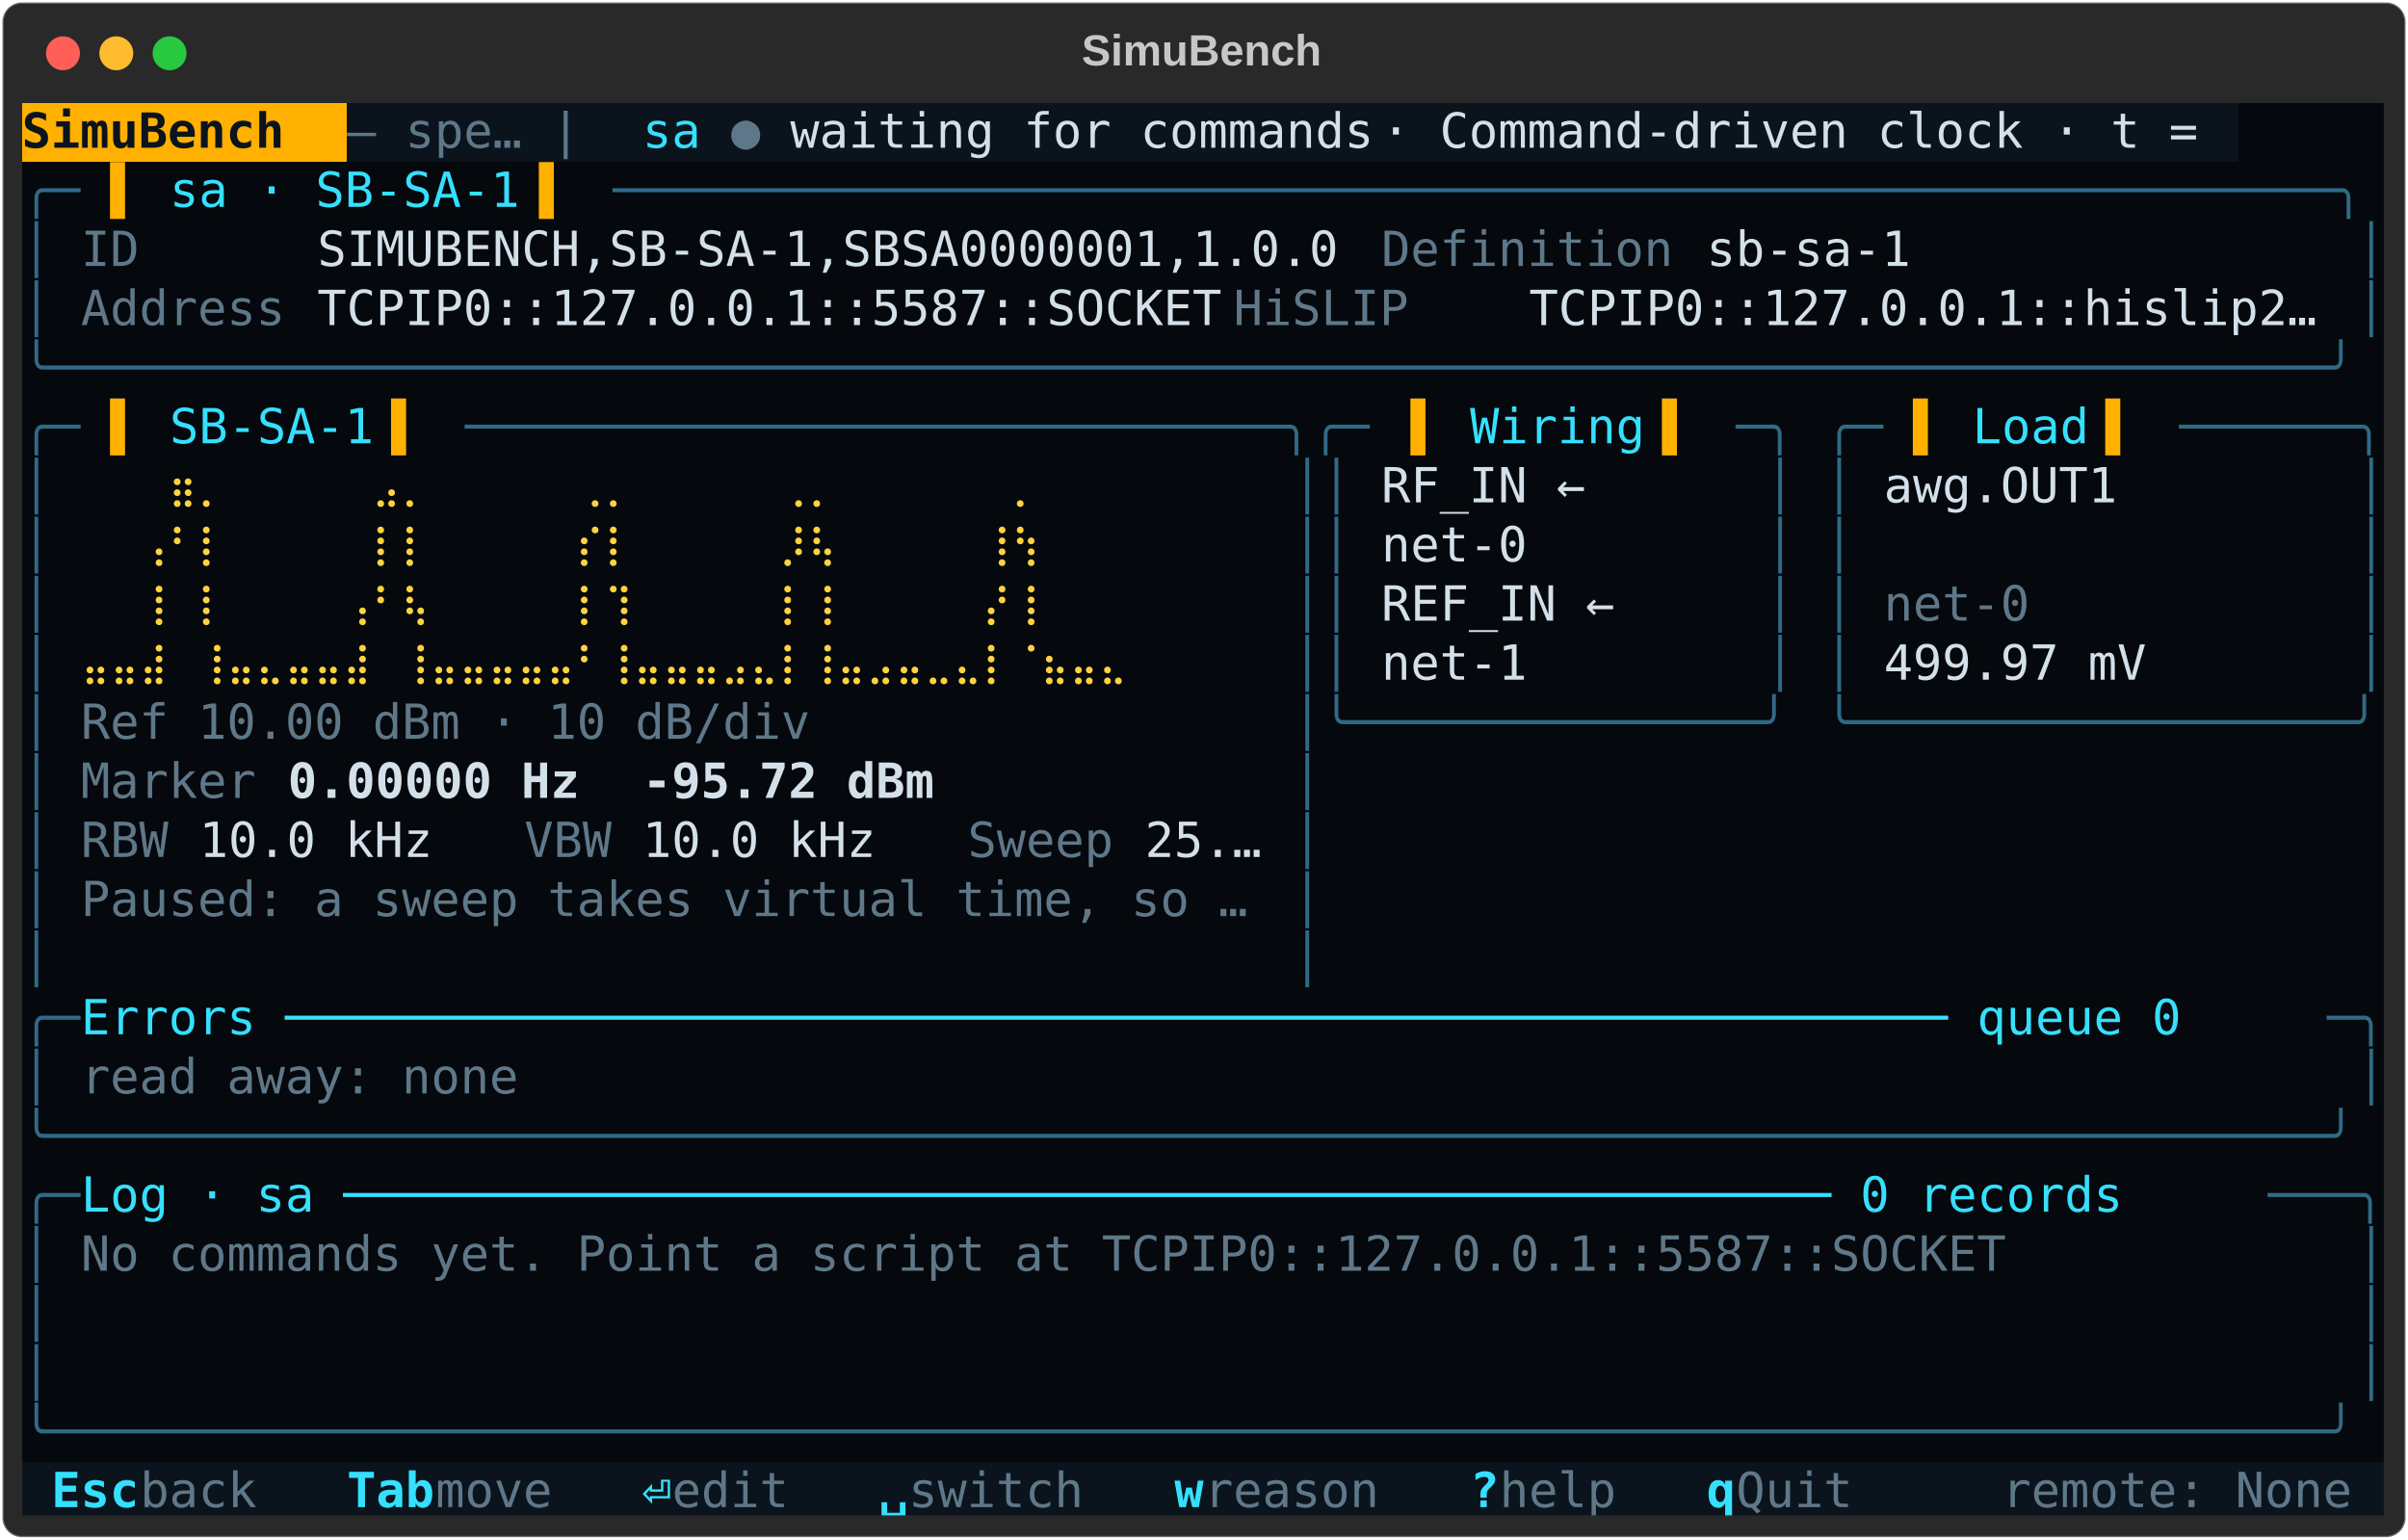
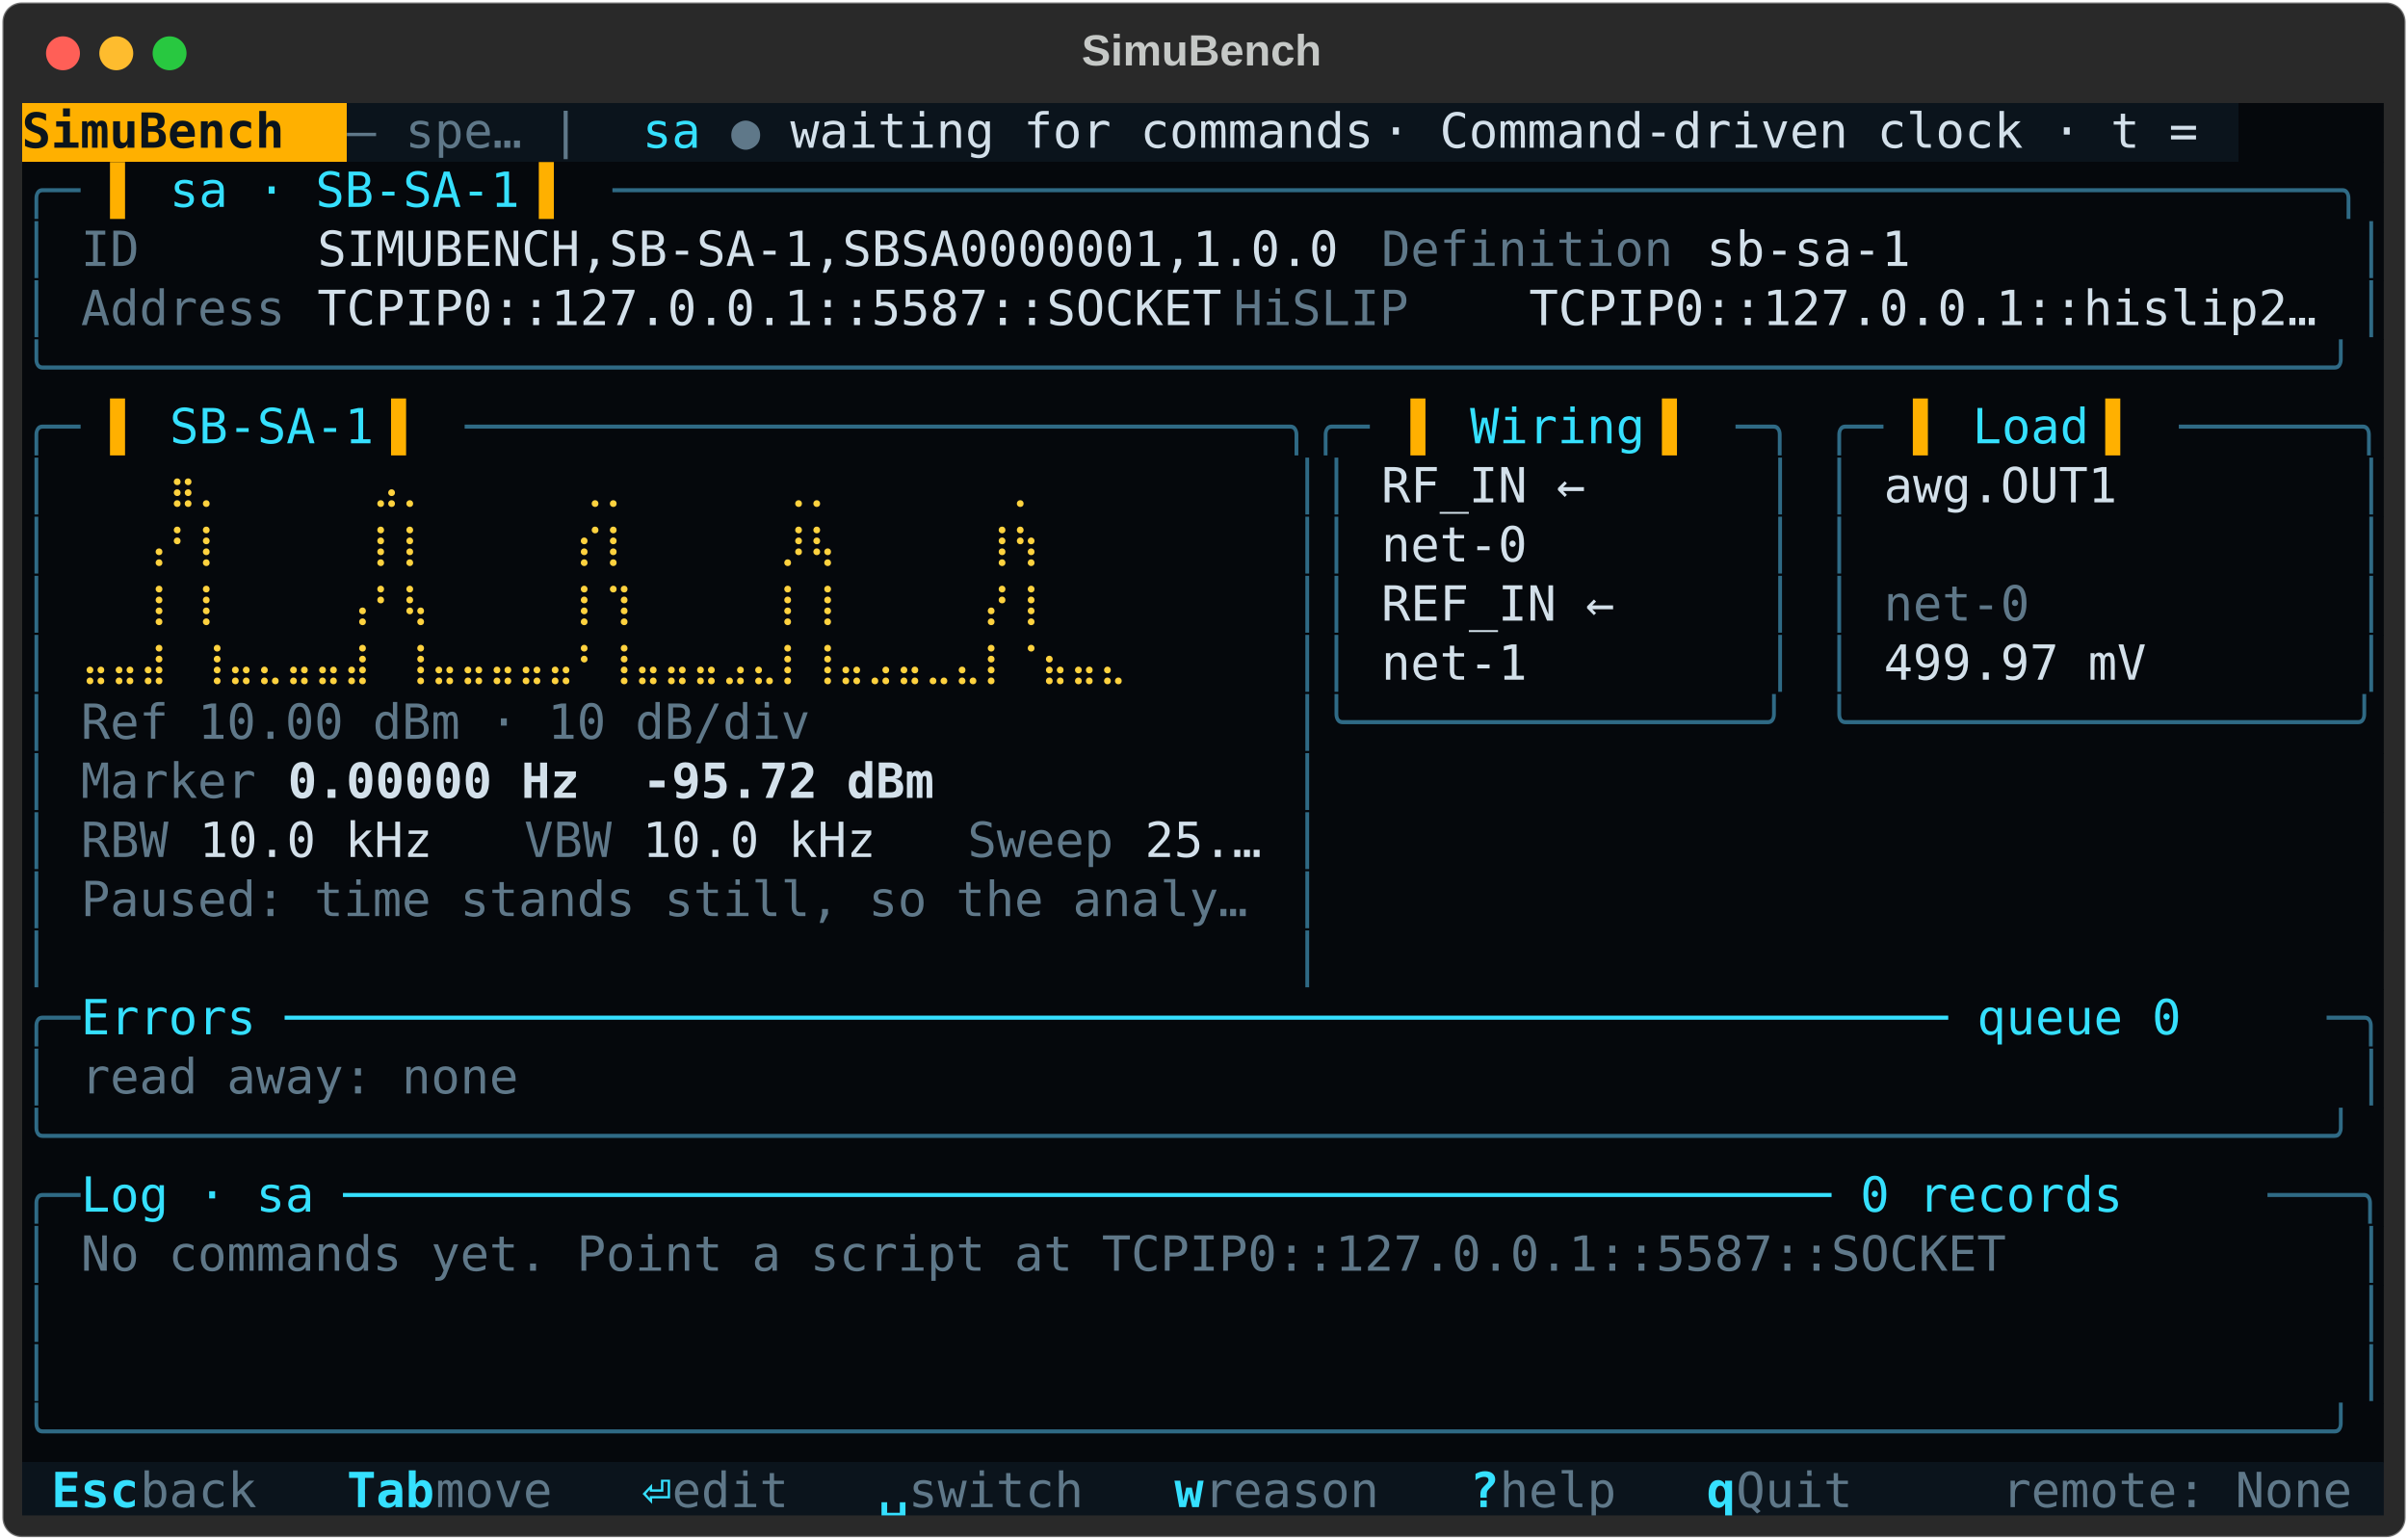
<svg xmlns="http://www.w3.org/2000/svg" class="rich-terminal" viewBox="0 0 994 635.6">
  <style>

    @font-face {
        font-family: "Fira Code";
        src: local("FiraCode-Regular"),
                url("https://cdnjs.cloudflare.com/ajax/libs/firacode/6.2.0/woff2/FiraCode-Regular.woff2") format("woff2"),
                url("https://cdnjs.cloudflare.com/ajax/libs/firacode/6.2.0/woff/FiraCode-Regular.woff") format("woff");
        font-style: normal;
        font-weight: 400;
    }
    @font-face {
        font-family: "Fira Code";
        src: local("FiraCode-Bold"),
                url("https://cdnjs.cloudflare.com/ajax/libs/firacode/6.2.0/woff2/FiraCode-Bold.woff2") format("woff2"),
                url("https://cdnjs.cloudflare.com/ajax/libs/firacode/6.2.0/woff/FiraCode-Bold.woff") format("woff");
        font-style: bold;
        font-weight: 700;
    }

    .terminal-matrix {
        font-family: Fira Code, monospace;
        font-size: 20px;
        line-height: 24.4px;
        font-variant-east-asian: full-width;
    }

    .terminal-title {
        font-size: 18px;
        font-weight: bold;
        font-family: arial;
    }

    .terminal-r1 { fill: #0b141c;font-weight: bold }
.terminal-r2 { fill: #5f7889 }
.terminal-r3 { fill: #35e0ff }
.terminal-r4 { fill: #d3e0ea }
.terminal-r5 { fill: #c5c8c6 }
.terminal-r6 { fill: #2f6a85 }
.terminal-r7 { fill: #ffb000 }
.terminal-r8 { fill: #ffd23f }
.terminal-r9 { fill: #d3e0ea;font-weight: bold }
.terminal-r10 { fill: #35e0ff;font-weight: bold }
    </style>
  <defs>
    <clipPath id="terminal-clip-terminal">
      <rect x="0" y="0" width="975.0" height="584.6" />
    </clipPath>
    <clipPath id="terminal-line-0">
      <rect x="0" y="1.5" width="976" height="24.65" />
    </clipPath>
    <clipPath id="terminal-line-1">
      <rect x="0" y="25.9" width="976" height="24.65" />
    </clipPath>
    <clipPath id="terminal-line-2">
      <rect x="0" y="50.3" width="976" height="24.65" />
    </clipPath>
    <clipPath id="terminal-line-3">
      <rect x="0" y="74.7" width="976" height="24.65" />
    </clipPath>
    <clipPath id="terminal-line-4">
      <rect x="0" y="99.1" width="976" height="24.65" />
    </clipPath>
    <clipPath id="terminal-line-5">
      <rect x="0" y="123.5" width="976" height="24.65" />
    </clipPath>
    <clipPath id="terminal-line-6">
      <rect x="0" y="147.9" width="976" height="24.65" />
    </clipPath>
    <clipPath id="terminal-line-7">
      <rect x="0" y="172.3" width="976" height="24.65" />
    </clipPath>
    <clipPath id="terminal-line-8">
      <rect x="0" y="196.7" width="976" height="24.65" />
    </clipPath>
    <clipPath id="terminal-line-9">
      <rect x="0" y="221.1" width="976" height="24.65" />
    </clipPath>
    <clipPath id="terminal-line-10">
      <rect x="0" y="245.5" width="976" height="24.65" />
    </clipPath>
    <clipPath id="terminal-line-11">
      <rect x="0" y="269.9" width="976" height="24.65" />
    </clipPath>
    <clipPath id="terminal-line-12">
      <rect x="0" y="294.3" width="976" height="24.65" />
    </clipPath>
    <clipPath id="terminal-line-13">
      <rect x="0" y="318.7" width="976" height="24.65" />
    </clipPath>
    <clipPath id="terminal-line-14">
      <rect x="0" y="343.1" width="976" height="24.65" />
    </clipPath>
    <clipPath id="terminal-line-15">
      <rect x="0" y="367.5" width="976" height="24.65" />
    </clipPath>
    <clipPath id="terminal-line-16">
      <rect x="0" y="391.9" width="976" height="24.65" />
    </clipPath>
    <clipPath id="terminal-line-17">
      <rect x="0" y="416.3" width="976" height="24.65" />
    </clipPath>
    <clipPath id="terminal-line-18">
      <rect x="0" y="440.7" width="976" height="24.65" />
    </clipPath>
    <clipPath id="terminal-line-19">
      <rect x="0" y="465.1" width="976" height="24.65" />
    </clipPath>
    <clipPath id="terminal-line-20">
      <rect x="0" y="489.5" width="976" height="24.65" />
    </clipPath>
    <clipPath id="terminal-line-21">
      <rect x="0" y="513.9" width="976" height="24.65" />
    </clipPath>
    <clipPath id="terminal-line-22">
      <rect x="0" y="538.3" width="976" height="24.65" />
    </clipPath>
  </defs>
  <rect fill="#292929" stroke="rgba(255,255,255,0.35)" stroke-width="1" x="1" y="1" width="992" height="633.6" rx="8" />
  <text class="terminal-title" fill="#c5c8c6" text-anchor="middle" x="496" y="27">SimuBench</text>
  <g transform="translate(26,22)">
    <circle cx="0" cy="0" r="7" fill="#ff5f57" />
    <circle cx="22" cy="0" r="7" fill="#febc2e" />
    <circle cx="44" cy="0" r="7" fill="#28c840" />
  </g>
  <g transform="translate(9, 41)" clip-path="url(#terminal-clip-terminal)">
    <rect fill="#ffb000" x="0" y="1.5" width="134.2" height="24.65" shape-rendering="crispEdges" />
    <rect fill="#0b141c" x="134.2" y="1.5" width="122" height="24.65" shape-rendering="crispEdges" />
    <rect fill="#0b141c" x="256.2" y="1.5" width="24.4" height="24.65" shape-rendering="crispEdges" />
    <rect fill="#0b141c" x="280.6" y="1.5" width="12.2" height="24.65" shape-rendering="crispEdges" />
    <rect fill="#0b141c" x="292.8" y="1.5" width="24.4" height="24.65" shape-rendering="crispEdges" />
    <rect fill="#0b141c" x="317.2" y="1.5" width="244" height="24.65" shape-rendering="crispEdges" />
    <rect fill="#0b141c" x="561.2" y="1.5" width="353.8" height="24.65" shape-rendering="crispEdges" />
    <rect fill="#05080c" x="915" y="1.5" width="61" height="24.65" shape-rendering="crispEdges" />
    <rect fill="#05080c" x="0" y="25.9" width="24.4" height="24.65" shape-rendering="crispEdges" />
    <rect fill="#05080c" x="24.4" y="25.9" width="12.2" height="24.65" shape-rendering="crispEdges" />
    <rect fill="#05080c" x="36.6" y="25.9" width="24.4" height="24.65" shape-rendering="crispEdges" />
    <rect fill="#05080c" x="61" y="25.9" width="146.4" height="24.65" shape-rendering="crispEdges" />
    <rect fill="#05080c" x="207.4" y="25.9" width="24.4" height="24.65" shape-rendering="crispEdges" />
    <rect fill="#05080c" x="231.8" y="25.9" width="12.2" height="24.65" shape-rendering="crispEdges" />
    <rect fill="#05080c" x="244" y="25.9" width="732" height="24.65" shape-rendering="crispEdges" />
    <rect fill="#05080c" x="0" y="50.3" width="12.2" height="24.65" shape-rendering="crispEdges" />
    <rect fill="#05080c" x="12.2" y="50.3" width="12.2" height="24.65" shape-rendering="crispEdges" />
    <rect fill="#05080c" x="24.4" y="50.3" width="97.6" height="24.65" shape-rendering="crispEdges" />
    <rect fill="#05080c" x="122" y="50.3" width="439.2" height="24.65" shape-rendering="crispEdges" />
    <rect fill="#05080c" x="561.2" y="50.3" width="134.2" height="24.65" shape-rendering="crispEdges" />
    <rect fill="#05080c" x="695.4" y="50.3" width="256.2" height="24.65" shape-rendering="crispEdges" />
    <rect fill="#05080c" x="951.6" y="50.3" width="12.2" height="24.65" shape-rendering="crispEdges" />
    <rect fill="#05080c" x="963.8" y="50.3" width="12.2" height="24.65" shape-rendering="crispEdges" />
    <rect fill="#05080c" x="0" y="74.7" width="12.2" height="24.65" shape-rendering="crispEdges" />
    <rect fill="#05080c" x="12.2" y="74.7" width="12.2" height="24.65" shape-rendering="crispEdges" />
    <rect fill="#05080c" x="24.4" y="74.7" width="97.6" height="24.65" shape-rendering="crispEdges" />
    <rect fill="#05080c" x="122" y="74.7" width="378.2" height="24.65" shape-rendering="crispEdges" />
    <rect fill="#05080c" x="500.2" y="74.7" width="122" height="24.65" shape-rendering="crispEdges" />
    <rect fill="#05080c" x="622.2" y="74.7" width="329.4" height="24.65" shape-rendering="crispEdges" />
    <rect fill="#05080c" x="951.6" y="74.7" width="12.2" height="24.65" shape-rendering="crispEdges" />
    <rect fill="#05080c" x="963.8" y="74.7" width="12.2" height="24.65" shape-rendering="crispEdges" />
    <rect fill="#05080c" x="0" y="99.1" width="976" height="24.65" shape-rendering="crispEdges" />
    <rect fill="#05080c" x="0" y="123.5" width="24.4" height="24.65" shape-rendering="crispEdges" />
    <rect fill="#05080c" x="24.4" y="123.5" width="12.2" height="24.65" shape-rendering="crispEdges" />
    <rect fill="#05080c" x="36.6" y="123.5" width="24.4" height="24.65" shape-rendering="crispEdges" />
    <rect fill="#05080c" x="61" y="123.5" width="85.4" height="24.65" shape-rendering="crispEdges" />
    <rect fill="#05080c" x="146.4" y="123.5" width="24.4" height="24.65" shape-rendering="crispEdges" />
    <rect fill="#05080c" x="170.8" y="123.5" width="12.2" height="24.65" shape-rendering="crispEdges" />
    <rect fill="#05080c" x="183" y="123.5" width="378.2" height="24.65" shape-rendering="crispEdges" />
    <rect fill="#05080c" x="561.2" y="123.5" width="12.2" height="24.65" shape-rendering="crispEdges" />
    <rect fill="#05080c" x="573.4" y="123.5" width="24.4" height="24.65" shape-rendering="crispEdges" />
    <rect fill="#05080c" x="597.8" y="123.5" width="73.2" height="24.65" shape-rendering="crispEdges" />
    <rect fill="#05080c" x="671" y="123.5" width="24.4" height="24.65" shape-rendering="crispEdges" />
    <rect fill="#05080c" x="695.4" y="123.5" width="12.2" height="24.65" shape-rendering="crispEdges" />
    <rect fill="#05080c" x="707.6" y="123.5" width="24.4" height="24.65" shape-rendering="crispEdges" />
    <rect fill="#05080c" x="732" y="123.5" width="12.2" height="24.65" shape-rendering="crispEdges" />
    <rect fill="#05080c" x="744.2" y="123.5" width="24.4" height="24.65" shape-rendering="crispEdges" />
    <rect fill="#05080c" x="768.6" y="123.5" width="12.2" height="24.65" shape-rendering="crispEdges" />
    <rect fill="#05080c" x="780.8" y="123.5" width="24.4" height="24.65" shape-rendering="crispEdges" />
    <rect fill="#05080c" x="805.2" y="123.5" width="48.8" height="24.65" shape-rendering="crispEdges" />
    <rect fill="#05080c" x="854" y="123.5" width="24.4" height="24.65" shape-rendering="crispEdges" />
    <rect fill="#05080c" x="878.4" y="123.5" width="12.2" height="24.65" shape-rendering="crispEdges" />
    <rect fill="#05080c" x="890.6" y="123.5" width="85.4" height="24.65" shape-rendering="crispEdges" />
    <rect fill="#05080c" x="0" y="147.9" width="12.2" height="24.65" shape-rendering="crispEdges" />
    <rect fill="#05080c" x="12.2" y="147.9" width="12.2" height="24.65" shape-rendering="crispEdges" />
    <rect fill="#05080c" x="24.4" y="147.9" width="439.2" height="24.65" shape-rendering="crispEdges" />
    <rect fill="#05080c" x="463.6" y="147.9" width="48.8" height="24.65" shape-rendering="crispEdges" />
    <rect fill="#05080c" x="512.4" y="147.9" width="12.2" height="24.65" shape-rendering="crispEdges" />
    <rect fill="#05080c" x="524.6" y="147.9" width="24.4" height="24.65" shape-rendering="crispEdges" />
    <rect fill="#05080c" x="549" y="147.9" width="12.2" height="24.65" shape-rendering="crispEdges" />
    <rect fill="#05080c" x="561.2" y="147.9" width="85.4" height="24.65" shape-rendering="crispEdges" />
    <rect fill="#05080c" x="646.6" y="147.9" width="73.2" height="24.65" shape-rendering="crispEdges" />
    <rect fill="#05080c" x="719.8" y="147.9" width="12.2" height="24.65" shape-rendering="crispEdges" />
    <rect fill="#05080c" x="732" y="147.9" width="12.2" height="24.65" shape-rendering="crispEdges" />
    <rect fill="#05080c" x="744.2" y="147.9" width="12.2" height="24.65" shape-rendering="crispEdges" />
    <rect fill="#05080c" x="756.4" y="147.9" width="12.2" height="24.65" shape-rendering="crispEdges" />
    <rect fill="#05080c" x="768.6" y="147.9" width="170.8" height="24.65" shape-rendering="crispEdges" />
    <rect fill="#05080c" x="939.4" y="147.9" width="24.4" height="24.65" shape-rendering="crispEdges" />
    <rect fill="#05080c" x="963.8" y="147.9" width="12.2" height="24.65" shape-rendering="crispEdges" />
    <rect fill="#05080c" x="0" y="172.3" width="12.2" height="24.65" shape-rendering="crispEdges" />
    <rect fill="#05080c" x="12.2" y="172.3" width="12.2" height="24.65" shape-rendering="crispEdges" />
    <rect fill="#05080c" x="24.4" y="172.3" width="439.2" height="24.65" shape-rendering="crispEdges" />
    <rect fill="#05080c" x="463.6" y="172.3" width="48.8" height="24.65" shape-rendering="crispEdges" />
    <rect fill="#05080c" x="512.4" y="172.3" width="12.2" height="24.65" shape-rendering="crispEdges" />
    <rect fill="#05080c" x="524.6" y="172.3" width="24.4" height="24.65" shape-rendering="crispEdges" />
    <rect fill="#05080c" x="549" y="172.3" width="12.2" height="24.65" shape-rendering="crispEdges" />
    <rect fill="#05080c" x="561.2" y="172.3" width="73.2" height="24.65" shape-rendering="crispEdges" />
    <rect fill="#05080c" x="634.4" y="172.3" width="85.4" height="24.65" shape-rendering="crispEdges" />
    <rect fill="#05080c" x="719.8" y="172.3" width="12.2" height="24.65" shape-rendering="crispEdges" />
    <rect fill="#05080c" x="732" y="172.3" width="12.2" height="24.65" shape-rendering="crispEdges" />
    <rect fill="#05080c" x="744.2" y="172.3" width="12.2" height="24.65" shape-rendering="crispEdges" />
    <rect fill="#05080c" x="756.4" y="172.3" width="12.2" height="24.65" shape-rendering="crispEdges" />
    <rect fill="#05080c" x="768.6" y="172.3" width="170.8" height="24.65" shape-rendering="crispEdges" />
    <rect fill="#05080c" x="939.4" y="172.3" width="24.4" height="24.65" shape-rendering="crispEdges" />
    <rect fill="#05080c" x="963.8" y="172.3" width="12.2" height="24.65" shape-rendering="crispEdges" />
    <rect fill="#05080c" x="0" y="196.7" width="12.2" height="24.65" shape-rendering="crispEdges" />
    <rect fill="#05080c" x="12.2" y="196.7" width="12.2" height="24.65" shape-rendering="crispEdges" />
    <rect fill="#05080c" x="24.4" y="196.7" width="439.2" height="24.65" shape-rendering="crispEdges" />
    <rect fill="#05080c" x="463.6" y="196.7" width="48.8" height="24.65" shape-rendering="crispEdges" />
    <rect fill="#05080c" x="512.4" y="196.7" width="12.2" height="24.65" shape-rendering="crispEdges" />
    <rect fill="#05080c" x="524.6" y="196.7" width="24.4" height="24.65" shape-rendering="crispEdges" />
    <rect fill="#05080c" x="549" y="196.7" width="12.2" height="24.65" shape-rendering="crispEdges" />
    <rect fill="#05080c" x="561.2" y="196.7" width="97.6" height="24.65" shape-rendering="crispEdges" />
    <rect fill="#05080c" x="658.8" y="196.7" width="61" height="24.65" shape-rendering="crispEdges" />
    <rect fill="#05080c" x="719.8" y="196.7" width="12.2" height="24.65" shape-rendering="crispEdges" />
    <rect fill="#05080c" x="732" y="196.7" width="12.2" height="24.65" shape-rendering="crispEdges" />
    <rect fill="#05080c" x="744.2" y="196.7" width="12.2" height="24.65" shape-rendering="crispEdges" />
    <rect fill="#05080c" x="756.4" y="196.7" width="12.2" height="24.65" shape-rendering="crispEdges" />
    <rect fill="#05080c" x="768.6" y="196.7" width="61" height="24.65" shape-rendering="crispEdges" />
    <rect fill="#05080c" x="829.6" y="196.7" width="109.8" height="24.65" shape-rendering="crispEdges" />
    <rect fill="#05080c" x="939.4" y="196.7" width="24.4" height="24.65" shape-rendering="crispEdges" />
    <rect fill="#05080c" x="963.8" y="196.7" width="12.2" height="24.65" shape-rendering="crispEdges" />
    <rect fill="#05080c" x="0" y="221.1" width="12.2" height="24.65" shape-rendering="crispEdges" />
    <rect fill="#05080c" x="12.2" y="221.1" width="12.2" height="24.65" shape-rendering="crispEdges" />
    <rect fill="#05080c" x="24.4" y="221.1" width="439.2" height="24.65" shape-rendering="crispEdges" />
    <rect fill="#05080c" x="463.6" y="221.1" width="48.8" height="24.65" shape-rendering="crispEdges" />
    <rect fill="#05080c" x="512.4" y="221.1" width="12.2" height="24.65" shape-rendering="crispEdges" />
    <rect fill="#05080c" x="524.6" y="221.1" width="24.4" height="24.65" shape-rendering="crispEdges" />
    <rect fill="#05080c" x="549" y="221.1" width="12.2" height="24.65" shape-rendering="crispEdges" />
    <rect fill="#05080c" x="561.2" y="221.1" width="61" height="24.65" shape-rendering="crispEdges" />
    <rect fill="#05080c" x="622.2" y="221.1" width="97.6" height="24.65" shape-rendering="crispEdges" />
    <rect fill="#05080c" x="719.8" y="221.1" width="12.2" height="24.65" shape-rendering="crispEdges" />
    <rect fill="#05080c" x="732" y="221.1" width="12.2" height="24.65" shape-rendering="crispEdges" />
    <rect fill="#05080c" x="744.2" y="221.1" width="12.2" height="24.65" shape-rendering="crispEdges" />
    <rect fill="#05080c" x="756.4" y="221.1" width="12.2" height="24.65" shape-rendering="crispEdges" />
    <rect fill="#05080c" x="768.6" y="221.1" width="170.8" height="24.65" shape-rendering="crispEdges" />
    <rect fill="#05080c" x="939.4" y="221.1" width="24.4" height="24.65" shape-rendering="crispEdges" />
    <rect fill="#05080c" x="963.8" y="221.1" width="12.2" height="24.65" shape-rendering="crispEdges" />
    <rect fill="#05080c" x="0" y="245.5" width="12.2" height="24.65" shape-rendering="crispEdges" />
    <rect fill="#05080c" x="12.2" y="245.5" width="12.2" height="24.65" shape-rendering="crispEdges" />
    <rect fill="#05080c" x="24.4" y="245.5" width="305" height="24.65" shape-rendering="crispEdges" />
    <rect fill="#05080c" x="329.4" y="245.5" width="183" height="24.65" shape-rendering="crispEdges" />
    <rect fill="#05080c" x="512.4" y="245.5" width="12.2" height="24.65" shape-rendering="crispEdges" />
    <rect fill="#05080c" x="524.6" y="245.5" width="207.4" height="24.65" shape-rendering="crispEdges" />
    <rect fill="#05080c" x="732" y="245.5" width="12.2" height="24.65" shape-rendering="crispEdges" />
    <rect fill="#05080c" x="744.2" y="245.5" width="231.8" height="24.65" shape-rendering="crispEdges" />
    <rect fill="#05080c" x="0" y="269.9" width="12.2" height="24.65" shape-rendering="crispEdges" />
    <rect fill="#05080c" x="12.2" y="269.9" width="12.2" height="24.65" shape-rendering="crispEdges" />
    <rect fill="#05080c" x="24.4" y="269.9" width="85.4" height="24.65" shape-rendering="crispEdges" />
    <rect fill="#05080c" x="109.8" y="269.9" width="122" height="24.65" shape-rendering="crispEdges" />
    <rect fill="#05080c" x="231.8" y="269.9" width="24.4" height="24.65" shape-rendering="crispEdges" />
    <rect fill="#05080c" x="256.2" y="269.9" width="122" height="24.65" shape-rendering="crispEdges" />
    <rect fill="#05080c" x="378.2" y="269.9" width="134.2" height="24.65" shape-rendering="crispEdges" />
    <rect fill="#05080c" x="512.4" y="269.9" width="12.2" height="24.65" shape-rendering="crispEdges" />
    <rect fill="#05080c" x="524.6" y="269.9" width="12.2" height="24.65" shape-rendering="crispEdges" />
    <rect fill="#05080c" x="536.8" y="269.9" width="439.2" height="24.65" shape-rendering="crispEdges" />
    <rect fill="#05080c" x="0" y="294.3" width="12.2" height="24.65" shape-rendering="crispEdges" />
    <rect fill="#05080c" x="12.2" y="294.3" width="12.2" height="24.65" shape-rendering="crispEdges" />
    <rect fill="#05080c" x="24.4" y="294.3" width="48.8" height="24.65" shape-rendering="crispEdges" />
    <rect fill="#05080c" x="73.2" y="294.3" width="134.2" height="24.65" shape-rendering="crispEdges" />
    <rect fill="#05080c" x="207.4" y="294.3" width="48.8" height="24.65" shape-rendering="crispEdges" />
    <rect fill="#05080c" x="256.2" y="294.3" width="134.2" height="24.65" shape-rendering="crispEdges" />
    <rect fill="#05080c" x="390.4" y="294.3" width="73.2" height="24.65" shape-rendering="crispEdges" />
    <rect fill="#05080c" x="463.6" y="294.3" width="48.8" height="24.65" shape-rendering="crispEdges" />
    <rect fill="#05080c" x="512.4" y="294.3" width="12.2" height="24.65" shape-rendering="crispEdges" />
    <rect fill="#05080c" x="524.6" y="294.3" width="12.2" height="24.65" shape-rendering="crispEdges" />
    <rect fill="#05080c" x="536.8" y="294.3" width="439.2" height="24.65" shape-rendering="crispEdges" />
    <rect fill="#05080c" x="0" y="318.7" width="12.2" height="24.65" shape-rendering="crispEdges" />
    <rect fill="#05080c" x="12.2" y="318.7" width="12.2" height="24.65" shape-rendering="crispEdges" />
    <rect fill="#05080c" x="24.4" y="318.7" width="488" height="24.65" shape-rendering="crispEdges" />
    <rect fill="#05080c" x="512.4" y="318.7" width="12.2" height="24.65" shape-rendering="crispEdges" />
    <rect fill="#05080c" x="524.6" y="318.7" width="12.2" height="24.65" shape-rendering="crispEdges" />
    <rect fill="#05080c" x="536.8" y="318.7" width="439.2" height="24.65" shape-rendering="crispEdges" />
    <rect fill="#05080c" x="0" y="343.1" width="12.2" height="24.65" shape-rendering="crispEdges" />
    <rect fill="#05080c" x="12.2" y="343.1" width="12.2" height="24.65" shape-rendering="crispEdges" />
    <rect fill="#05080c" x="24.4" y="343.1" width="488" height="24.65" shape-rendering="crispEdges" />
    <rect fill="#05080c" x="512.4" y="343.1" width="12.2" height="24.65" shape-rendering="crispEdges" />
    <rect fill="#05080c" x="524.6" y="343.1" width="12.2" height="24.65" shape-rendering="crispEdges" />
    <rect fill="#05080c" x="536.8" y="343.1" width="439.2" height="24.65" shape-rendering="crispEdges" />
    <rect fill="#05080c" x="0" y="367.5" width="24.4" height="24.65" shape-rendering="crispEdges" />
    <rect fill="#05080c" x="24.4" y="367.5" width="927.2" height="24.65" shape-rendering="crispEdges" />
    <rect fill="#05080c" x="951.6" y="367.5" width="24.4" height="24.65" shape-rendering="crispEdges" />
    <rect fill="#05080c" x="0" y="391.9" width="12.2" height="24.65" shape-rendering="crispEdges" />
    <rect fill="#05080c" x="12.2" y="391.9" width="12.2" height="24.65" shape-rendering="crispEdges" />
    <rect fill="#05080c" x="24.4" y="391.9" width="183" height="24.65" shape-rendering="crispEdges" />
    <rect fill="#05080c" x="207.4" y="391.9" width="744.2" height="24.65" shape-rendering="crispEdges" />
    <rect fill="#05080c" x="951.6" y="391.9" width="12.2" height="24.65" shape-rendering="crispEdges" />
    <rect fill="#05080c" x="963.8" y="391.9" width="12.2" height="24.65" shape-rendering="crispEdges" />
    <rect fill="#05080c" x="0" y="416.3" width="976" height="24.65" shape-rendering="crispEdges" />
    <rect fill="#05080c" x="0" y="440.7" width="24.4" height="24.65" shape-rendering="crispEdges" />
    <rect fill="#05080c" x="24.4" y="440.7" width="902.8" height="24.65" shape-rendering="crispEdges" />
    <rect fill="#05080c" x="927.2" y="440.7" width="48.8" height="24.65" shape-rendering="crispEdges" />
    <rect fill="#05080c" x="0" y="465.1" width="12.2" height="24.65" shape-rendering="crispEdges" />
    <rect fill="#05080c" x="12.2" y="465.1" width="12.2" height="24.65" shape-rendering="crispEdges" />
    <rect fill="#05080c" x="24.4" y="465.1" width="805.2" height="24.65" shape-rendering="crispEdges" />
    <rect fill="#05080c" x="829.6" y="465.1" width="134.2" height="24.65" shape-rendering="crispEdges" />
    <rect fill="#05080c" x="963.8" y="465.1" width="12.2" height="24.65" shape-rendering="crispEdges" />
    <rect fill="#05080c" x="0" y="489.5" width="12.2" height="24.65" shape-rendering="crispEdges" />
    <rect fill="#05080c" x="12.2" y="489.5" width="951.6" height="24.65" shape-rendering="crispEdges" />
    <rect fill="#05080c" x="963.8" y="489.5" width="12.2" height="24.65" shape-rendering="crispEdges" />
    <rect fill="#05080c" x="0" y="513.9" width="12.2" height="24.65" shape-rendering="crispEdges" />
    <rect fill="#05080c" x="12.2" y="513.9" width="951.6" height="24.65" shape-rendering="crispEdges" />
    <rect fill="#05080c" x="963.8" y="513.9" width="12.2" height="24.65" shape-rendering="crispEdges" />
    <rect fill="#05080c" x="0" y="538.3" width="976" height="24.65" shape-rendering="crispEdges" />
    <rect fill="#0b141c" x="0" y="562.7" width="12.2" height="24.65" shape-rendering="crispEdges" />
    <rect fill="#0b141c" x="12.2" y="562.7" width="36.6" height="24.65" shape-rendering="crispEdges" />
    <rect fill="#0b141c" x="48.8" y="562.7" width="85.4" height="24.65" shape-rendering="crispEdges" />
    <rect fill="#0b141c" x="134.2" y="562.7" width="36.6" height="24.65" shape-rendering="crispEdges" />
    <rect fill="#0b141c" x="170.8" y="562.7" width="85.4" height="24.65" shape-rendering="crispEdges" />
    <rect fill="#0b141c" x="256.2" y="562.7" width="12.2" height="24.65" shape-rendering="crispEdges" />
    <rect fill="#0b141c" x="268.4" y="562.7" width="85.4" height="24.65" shape-rendering="crispEdges" />
    <rect fill="#0b141c" x="353.8" y="562.7" width="12.2" height="24.65" shape-rendering="crispEdges" />
    <rect fill="#0b141c" x="366" y="562.7" width="109.8" height="24.65" shape-rendering="crispEdges" />
    <rect fill="#0b141c" x="475.8" y="562.7" width="12.2" height="24.65" shape-rendering="crispEdges" />
    <rect fill="#0b141c" x="488" y="562.7" width="109.8" height="24.65" shape-rendering="crispEdges" />
    <rect fill="#0b141c" x="597.8" y="562.7" width="12.2" height="24.65" shape-rendering="crispEdges" />
    <rect fill="#0b141c" x="610" y="562.7" width="85.4" height="24.65" shape-rendering="crispEdges" />
    <rect fill="#0b141c" x="695.4" y="562.7" width="12.2" height="24.65" shape-rendering="crispEdges" />
    <rect fill="#0b141c" x="707.6" y="562.7" width="85.4" height="24.65" shape-rendering="crispEdges" />
    <rect fill="#0b141c" x="793" y="562.7" width="24.4" height="24.65" shape-rendering="crispEdges" />
    <rect fill="#0b141c" x="817.4" y="562.7" width="158.6" height="24.65" shape-rendering="crispEdges" />
    <g class="terminal-matrix">
      <text class="terminal-r1" x="0" y="20" textLength="134.2" clip-path="url(#terminal-line-0)"> SimuBench </text>
      <text class="terminal-r2" x="134.2" y="20" textLength="122" clip-path="url(#terminal-line-0)"> — spe… | </text>
      <text class="terminal-r3" x="256.2" y="20" textLength="24.4" clip-path="url(#terminal-line-0)">sa</text>
      <text class="terminal-r2" x="292.8" y="20" textLength="24.4" clip-path="url(#terminal-line-0)">● </text>
      <text class="terminal-r4" x="317.2" y="20" textLength="244" clip-path="url(#terminal-line-0)">waiting for commands</text>
      <text class="terminal-r4" x="561.2" y="20" textLength="353.8" clip-path="url(#terminal-line-0)"> · Command-driven clock · t =</text>
      <text class="terminal-r5" x="976" y="20" textLength="12.2" clip-path="url(#terminal-line-0)">
</text>
      <text class="terminal-r6" x="0" y="44.4" textLength="24.4" clip-path="url(#terminal-line-1)">╭─</text>
      <text class="terminal-r7" x="36.6" y="44.4" textLength="24.4" clip-path="url(#terminal-line-1)">▌ </text>
      <text class="terminal-r3" x="61" y="44.4" textLength="146.4" clip-path="url(#terminal-line-1)">sa · SB-SA-1</text>
      <text class="terminal-r7" x="207.4" y="44.4" textLength="24.4" clip-path="url(#terminal-line-1)"> ▐</text>
      <text class="terminal-r6" x="244" y="44.4" textLength="732" clip-path="url(#terminal-line-1)">───────────────────────────────────────────────────────────╮</text>
      <text class="terminal-r5" x="976" y="44.4" textLength="12.2" clip-path="url(#terminal-line-1)">
</text>
      <text class="terminal-r6" x="0" y="68.8" textLength="12.2" clip-path="url(#terminal-line-2)">│</text>
      <text class="terminal-r2" x="24.4" y="68.8" textLength="97.6" clip-path="url(#terminal-line-2)">ID      </text>
      <text class="terminal-r4" x="122" y="68.8" textLength="439.2" clip-path="url(#terminal-line-2)">SIMUBENCH,SB-SA-1,SBSA0000001,1.0.0 </text>
      <text class="terminal-r2" x="561.2" y="68.8" textLength="134.2" clip-path="url(#terminal-line-2)">Definition </text>
      <text class="terminal-r4" x="695.4" y="68.8" textLength="256.2" clip-path="url(#terminal-line-2)">sb-sa-1              </text>
      <text class="terminal-r6" x="963.8" y="68.8" textLength="12.2" clip-path="url(#terminal-line-2)">│</text>
      <text class="terminal-r5" x="976" y="68.8" textLength="12.2" clip-path="url(#terminal-line-2)">
</text>
      <text class="terminal-r6" x="0" y="93.2" textLength="12.2" clip-path="url(#terminal-line-3)">│</text>
      <text class="terminal-r2" x="24.4" y="93.2" textLength="97.6" clip-path="url(#terminal-line-3)">Address </text>
      <text class="terminal-r4" x="122" y="93.2" textLength="378.2" clip-path="url(#terminal-line-3)">TCPIP0::127.0.0.1::5587::SOCKET</text>
      <text class="terminal-r2" x="500.2" y="93.2" textLength="122" clip-path="url(#terminal-line-3)">   HiSLIP </text>
      <text class="terminal-r4" x="622.2" y="93.2" textLength="329.4" clip-path="url(#terminal-line-3)">TCPIP0::127.0.0.1::hislip2…</text>
      <text class="terminal-r6" x="963.8" y="93.2" textLength="12.2" clip-path="url(#terminal-line-3)">│</text>
      <text class="terminal-r5" x="976" y="93.2" textLength="12.2" clip-path="url(#terminal-line-3)">
</text>
      <text class="terminal-r6" x="0" y="117.6" textLength="976" clip-path="url(#terminal-line-4)">╰──────────────────────────────────────────────────────────────────────────────╯</text>
      <text class="terminal-r5" x="976" y="117.6" textLength="12.2" clip-path="url(#terminal-line-4)">
</text>
      <text class="terminal-r6" x="0" y="142" textLength="24.4" clip-path="url(#terminal-line-5)">╭─</text>
      <text class="terminal-r7" x="36.6" y="142" textLength="24.4" clip-path="url(#terminal-line-5)">▌ </text>
      <text class="terminal-r3" x="61" y="142" textLength="85.4" clip-path="url(#terminal-line-5)">SB-SA-1</text>
      <text class="terminal-r7" x="146.4" y="142" textLength="24.4" clip-path="url(#terminal-line-5)"> ▐</text>
      <text class="terminal-r6" x="183" y="142" textLength="378.2" clip-path="url(#terminal-line-5)">────────────────────────────╮╭─</text>
      <text class="terminal-r7" x="573.4" y="142" textLength="24.4" clip-path="url(#terminal-line-5)">▌ </text>
      <text class="terminal-r3" x="597.8" y="142" textLength="73.2" clip-path="url(#terminal-line-5)">Wiring</text>
      <text class="terminal-r7" x="671" y="142" textLength="24.4" clip-path="url(#terminal-line-5)"> ▐</text>
      <text class="terminal-r6" x="707.6" y="142" textLength="24.4" clip-path="url(#terminal-line-5)">─╮</text>
      <text class="terminal-r6" x="744.2" y="142" textLength="24.4" clip-path="url(#terminal-line-5)">╭─</text>
      <text class="terminal-r7" x="780.8" y="142" textLength="24.4" clip-path="url(#terminal-line-5)">▌ </text>
      <text class="terminal-r3" x="805.2" y="142" textLength="48.8" clip-path="url(#terminal-line-5)">Load</text>
      <text class="terminal-r7" x="854" y="142" textLength="24.4" clip-path="url(#terminal-line-5)"> ▐</text>
      <text class="terminal-r6" x="890.6" y="142" textLength="85.4" clip-path="url(#terminal-line-5)">──────╮</text>
      <text class="terminal-r5" x="976" y="142" textLength="12.2" clip-path="url(#terminal-line-5)">
</text>
      <text class="terminal-r6" x="0" y="166.4" textLength="12.2" clip-path="url(#terminal-line-6)">│</text>
      <text class="terminal-r8" x="24.4" y="166.4" textLength="439.2" clip-path="url(#terminal-line-6)">⠀⠀⠀⣶⡀⠀⠀⠀⠀⠀⣠⡀⠀⠀⠀⠀⠀⢀⡀⠀⠀⠀⠀⠀⢀⡀⠀⠀⠀⠀⠀⠀⡀⠀⠀⠀</text>
      <text class="terminal-r6" x="524.6" y="166.4" textLength="24.4" clip-path="url(#terminal-line-6)">││</text>
      <text class="terminal-r4" x="561.2" y="166.4" textLength="85.4" clip-path="url(#terminal-line-6)">RF_IN ←</text>
      <text class="terminal-r6" x="719.8" y="166.4" textLength="12.2" clip-path="url(#terminal-line-6)">│</text>
      <text class="terminal-r6" x="744.2" y="166.4" textLength="12.2" clip-path="url(#terminal-line-6)">│</text>
      <text class="terminal-r4" x="768.6" y="166.4" textLength="170.8" clip-path="url(#terminal-line-6)">awg.OUT1      </text>
      <text class="terminal-r6" x="963.8" y="166.4" textLength="12.2" clip-path="url(#terminal-line-6)">│</text>
      <text class="terminal-r5" x="976" y="166.4" textLength="12.2" clip-path="url(#terminal-line-6)">
</text>
      <text class="terminal-r6" x="0" y="190.8" textLength="12.2" clip-path="url(#terminal-line-7)">│</text>
      <text class="terminal-r8" x="24.4" y="190.8" textLength="439.2" clip-path="url(#terminal-line-7)">⠀⠀⢠⠃⡇⠀⠀⠀⠀⠀⡇⡇⠀⠀⠀⠀⠀⡎⡇⠀⠀⠀⠀⠀⡸⢧⠀⠀⠀⠀⠀⢸⢳⠀⠀⠀</text>
      <text class="terminal-r6" x="524.6" y="190.8" textLength="24.4" clip-path="url(#terminal-line-7)">││</text>
      <text class="terminal-r4" x="561.2" y="190.8" textLength="73.2" clip-path="url(#terminal-line-7)">net-0 </text>
      <text class="terminal-r6" x="719.8" y="190.8" textLength="12.2" clip-path="url(#terminal-line-7)">│</text>
      <text class="terminal-r6" x="744.2" y="190.8" textLength="12.2" clip-path="url(#terminal-line-7)">│</text>
      <text class="terminal-r6" x="963.8" y="190.8" textLength="12.2" clip-path="url(#terminal-line-7)">│</text>
      <text class="terminal-r5" x="976" y="190.8" textLength="12.2" clip-path="url(#terminal-line-7)">
</text>
      <text class="terminal-r6" x="0" y="215.2" textLength="12.2" clip-path="url(#terminal-line-8)">│</text>
      <text class="terminal-r8" x="24.4" y="215.2" textLength="439.2" clip-path="url(#terminal-line-8)">⠀⠀⢸⠀⡇⠀⠀⠀⠀⢠⠃⢧⠀⠀⠀⠀⠀⡇⢹⠀⠀⠀⠀⠀⡇⢸⠀⠀⠀⠀⠀⡜⢸⠀⠀⠀</text>
      <text class="terminal-r6" x="524.6" y="215.2" textLength="24.4" clip-path="url(#terminal-line-8)">││</text>
      <text class="terminal-r4" x="561.2" y="215.2" textLength="97.6" clip-path="url(#terminal-line-8)">REF_IN ←</text>
      <text class="terminal-r6" x="719.8" y="215.2" textLength="12.2" clip-path="url(#terminal-line-8)">│</text>
      <text class="terminal-r6" x="744.2" y="215.2" textLength="12.2" clip-path="url(#terminal-line-8)">│</text>
      <text class="terminal-r2" x="768.6" y="215.2" textLength="61" clip-path="url(#terminal-line-8)">net-0</text>
      <text class="terminal-r6" x="963.8" y="215.2" textLength="12.2" clip-path="url(#terminal-line-8)">│</text>
      <text class="terminal-r5" x="976" y="215.2" textLength="12.2" clip-path="url(#terminal-line-8)">
</text>
      <text class="terminal-r6" x="0" y="239.6" textLength="12.2" clip-path="url(#terminal-line-9)">│</text>
      <text class="terminal-r8" x="24.4" y="239.6" textLength="439.2" clip-path="url(#terminal-line-9)">⣤⣤⣼⠀⢸⣤⣄⣤⣤⣼⠀⢸⣤⣤⣤⣤⣤⠃⢸⣤⣤⣤⣠⣄⡇⢸⣤⣠⣤⣀⣄⡇⠈⣦⣤⣄</text>
      <text class="terminal-r6" x="524.6" y="239.6" textLength="24.4" clip-path="url(#terminal-line-9)">││</text>
      <text class="terminal-r4" x="561.2" y="239.6" textLength="61" clip-path="url(#terminal-line-9)">net-1</text>
      <text class="terminal-r6" x="719.8" y="239.6" textLength="12.2" clip-path="url(#terminal-line-9)">│</text>
      <text class="terminal-r6" x="744.2" y="239.6" textLength="12.2" clip-path="url(#terminal-line-9)">│</text>
      <text class="terminal-r4" x="768.6" y="239.6" textLength="170.8" clip-path="url(#terminal-line-9)">499.97 mV     </text>
      <text class="terminal-r6" x="963.8" y="239.6" textLength="12.2" clip-path="url(#terminal-line-9)">│</text>
      <text class="terminal-r5" x="976" y="239.6" textLength="12.2" clip-path="url(#terminal-line-9)">
</text>
      <text class="terminal-r6" x="0" y="264" textLength="12.2" clip-path="url(#terminal-line-10)">│</text>
      <text class="terminal-r2" x="24.4" y="264" textLength="305" clip-path="url(#terminal-line-10)">Ref 10.00 dBm · 10 dB/div</text>
      <text class="terminal-r6" x="524.6" y="264" textLength="207.4" clip-path="url(#terminal-line-10)">│╰──────────────╯</text>
      <text class="terminal-r6" x="744.2" y="264" textLength="231.8" clip-path="url(#terminal-line-10)">╰─────────────────╯</text>
      <text class="terminal-r5" x="976" y="264" textLength="12.2" clip-path="url(#terminal-line-10)">
</text>
      <text class="terminal-r6" x="0" y="288.4" textLength="12.2" clip-path="url(#terminal-line-11)">│</text>
      <text class="terminal-r2" x="24.4" y="288.4" textLength="85.4" clip-path="url(#terminal-line-11)">Marker </text>
      <text class="terminal-r9" x="109.8" y="288.4" textLength="122" clip-path="url(#terminal-line-11)">0.00000 Hz</text>
      <text class="terminal-r9" x="256.2" y="288.4" textLength="122" clip-path="url(#terminal-line-11)">-95.72 dBm</text>
      <text class="terminal-r6" x="524.6" y="288.4" textLength="12.2" clip-path="url(#terminal-line-11)">│</text>
      <text class="terminal-r5" x="976" y="288.4" textLength="12.2" clip-path="url(#terminal-line-11)">
</text>
      <text class="terminal-r6" x="0" y="312.8" textLength="12.2" clip-path="url(#terminal-line-12)">│</text>
      <text class="terminal-r2" x="24.4" y="312.8" textLength="48.8" clip-path="url(#terminal-line-12)">RBW </text>
      <text class="terminal-r4" x="73.2" y="312.8" textLength="134.2" clip-path="url(#terminal-line-12)">10.0 kHz   </text>
      <text class="terminal-r2" x="207.4" y="312.8" textLength="48.8" clip-path="url(#terminal-line-12)">VBW </text>
      <text class="terminal-r4" x="256.2" y="312.8" textLength="134.2" clip-path="url(#terminal-line-12)">10.0 kHz   </text>
      <text class="terminal-r2" x="390.4" y="312.8" textLength="73.2" clip-path="url(#terminal-line-12)">Sweep </text>
      <text class="terminal-r4" x="463.6" y="312.8" textLength="48.8" clip-path="url(#terminal-line-12)">25.…</text>
      <text class="terminal-r6" x="524.6" y="312.8" textLength="12.2" clip-path="url(#terminal-line-12)">│</text>
      <text class="terminal-r5" x="976" y="312.8" textLength="12.2" clip-path="url(#terminal-line-12)">
</text>
      <text class="terminal-r6" x="0" y="337.2" textLength="12.2" clip-path="url(#terminal-line-13)">│</text>
-       <text class="terminal-r2" x="24.4" y="337.2" textLength="488" clip-path="url(#terminal-line-13)">Paused: a sweep takes virtual time, so …</text>
+       <text class="terminal-r2" x="24.4" y="337.2" textLength="488" clip-path="url(#terminal-line-13)">Paused: time stands still, so the analy…</text>
      <text class="terminal-r6" x="524.6" y="337.2" textLength="12.2" clip-path="url(#terminal-line-13)">│</text>
      <text class="terminal-r5" x="976" y="337.2" textLength="12.2" clip-path="url(#terminal-line-13)">
</text>
      <text class="terminal-r6" x="0" y="361.6" textLength="12.2" clip-path="url(#terminal-line-14)">│</text>
      <text class="terminal-r6" x="524.6" y="361.6" textLength="12.2" clip-path="url(#terminal-line-14)">│</text>
      <text class="terminal-r5" x="976" y="361.6" textLength="12.2" clip-path="url(#terminal-line-14)">
</text>
      <text class="terminal-r6" x="0" y="386" textLength="24.4" clip-path="url(#terminal-line-15)">╭─</text>
      <text class="terminal-r3" x="24.4" y="386" textLength="927.2" clip-path="url(#terminal-line-15)">  Errors ───────────────────────────────────────────────────────── queue 0  </text>
      <text class="terminal-r6" x="951.6" y="386" textLength="24.4" clip-path="url(#terminal-line-15)">─╮</text>
      <text class="terminal-r5" x="976" y="386" textLength="12.2" clip-path="url(#terminal-line-15)">
</text>
      <text class="terminal-r6" x="0" y="410.4" textLength="12.2" clip-path="url(#terminal-line-16)">│</text>
      <text class="terminal-r2" x="24.4" y="410.4" textLength="183" clip-path="url(#terminal-line-16)">read away: none</text>
      <text class="terminal-r6" x="963.8" y="410.4" textLength="12.2" clip-path="url(#terminal-line-16)">│</text>
      <text class="terminal-r5" x="976" y="410.4" textLength="12.2" clip-path="url(#terminal-line-16)">
</text>
      <text class="terminal-r6" x="0" y="434.8" textLength="976" clip-path="url(#terminal-line-17)">╰──────────────────────────────────────────────────────────────────────────────╯</text>
      <text class="terminal-r5" x="976" y="434.8" textLength="12.2" clip-path="url(#terminal-line-17)">
</text>
      <text class="terminal-r6" x="0" y="459.2" textLength="24.4" clip-path="url(#terminal-line-18)">╭─</text>
      <text class="terminal-r3" x="24.4" y="459.2" textLength="902.8" clip-path="url(#terminal-line-18)">  Log · sa ─────────────────────────────────────────────────── 0 records  </text>
      <text class="terminal-r6" x="927.2" y="459.2" textLength="48.8" clip-path="url(#terminal-line-18)">───╮</text>
      <text class="terminal-r5" x="976" y="459.2" textLength="12.2" clip-path="url(#terminal-line-18)">
</text>
      <text class="terminal-r6" x="0" y="483.6" textLength="12.2" clip-path="url(#terminal-line-19)">│</text>
      <text class="terminal-r2" x="24.4" y="483.6" textLength="805.2" clip-path="url(#terminal-line-19)">No commands yet. Point a script at TCPIP0::127.0.0.1::5587::SOCKET</text>
      <text class="terminal-r6" x="963.8" y="483.6" textLength="12.2" clip-path="url(#terminal-line-19)">│</text>
      <text class="terminal-r5" x="976" y="483.6" textLength="12.2" clip-path="url(#terminal-line-19)">
</text>
      <text class="terminal-r6" x="0" y="508" textLength="12.2" clip-path="url(#terminal-line-20)">│</text>
      <text class="terminal-r6" x="963.8" y="508" textLength="12.2" clip-path="url(#terminal-line-20)">│</text>
      <text class="terminal-r5" x="976" y="508" textLength="12.2" clip-path="url(#terminal-line-20)">
</text>
      <text class="terminal-r6" x="0" y="532.4" textLength="12.2" clip-path="url(#terminal-line-21)">│</text>
      <text class="terminal-r6" x="963.8" y="532.4" textLength="12.2" clip-path="url(#terminal-line-21)">│</text>
      <text class="terminal-r5" x="976" y="532.4" textLength="12.2" clip-path="url(#terminal-line-21)">
</text>
      <text class="terminal-r6" x="0" y="556.8" textLength="976" clip-path="url(#terminal-line-22)">╰──────────────────────────────────────────────────────────────────────────────╯</text>
      <text class="terminal-r5" x="976" y="556.8" textLength="12.2" clip-path="url(#terminal-line-22)">
</text>
      <text class="terminal-r10" x="12.2" y="581.2" textLength="36.6" clip-path="url(#terminal-line-23)">Esc</text>
      <text class="terminal-r2" x="48.8" y="581.2" textLength="85.4" clip-path="url(#terminal-line-23)"> back  </text>
      <text class="terminal-r10" x="134.2" y="581.2" textLength="36.6" clip-path="url(#terminal-line-23)">Tab</text>
      <text class="terminal-r2" x="170.8" y="581.2" textLength="85.4" clip-path="url(#terminal-line-23)"> move  </text>
      <text class="terminal-r10" x="256.2" y="581.2" textLength="12.2" clip-path="url(#terminal-line-23)">⏎</text>
      <text class="terminal-r2" x="268.4" y="581.2" textLength="85.4" clip-path="url(#terminal-line-23)"> edit  </text>
      <text class="terminal-r10" x="353.8" y="581.2" textLength="12.2" clip-path="url(#terminal-line-23)">␣</text>
      <text class="terminal-r2" x="366" y="581.2" textLength="109.8" clip-path="url(#terminal-line-23)"> switch  </text>
      <text class="terminal-r10" x="475.8" y="581.2" textLength="12.2" clip-path="url(#terminal-line-23)">w</text>
      <text class="terminal-r2" x="488" y="581.2" textLength="109.8" clip-path="url(#terminal-line-23)"> reason  </text>
      <text class="terminal-r10" x="597.8" y="581.2" textLength="12.2" clip-path="url(#terminal-line-23)">?</text>
      <text class="terminal-r2" x="610" y="581.2" textLength="85.4" clip-path="url(#terminal-line-23)"> help  </text>
      <text class="terminal-r10" x="695.4" y="581.2" textLength="12.2" clip-path="url(#terminal-line-23)">q</text>
      <text class="terminal-r2" x="707.6" y="581.2" textLength="85.4" clip-path="url(#terminal-line-23)"> Quit  </text>
      <text class="terminal-r2" x="817.4" y="581.2" textLength="158.6" clip-path="url(#terminal-line-23)">remote: None </text>
    </g>
  </g>
</svg>
